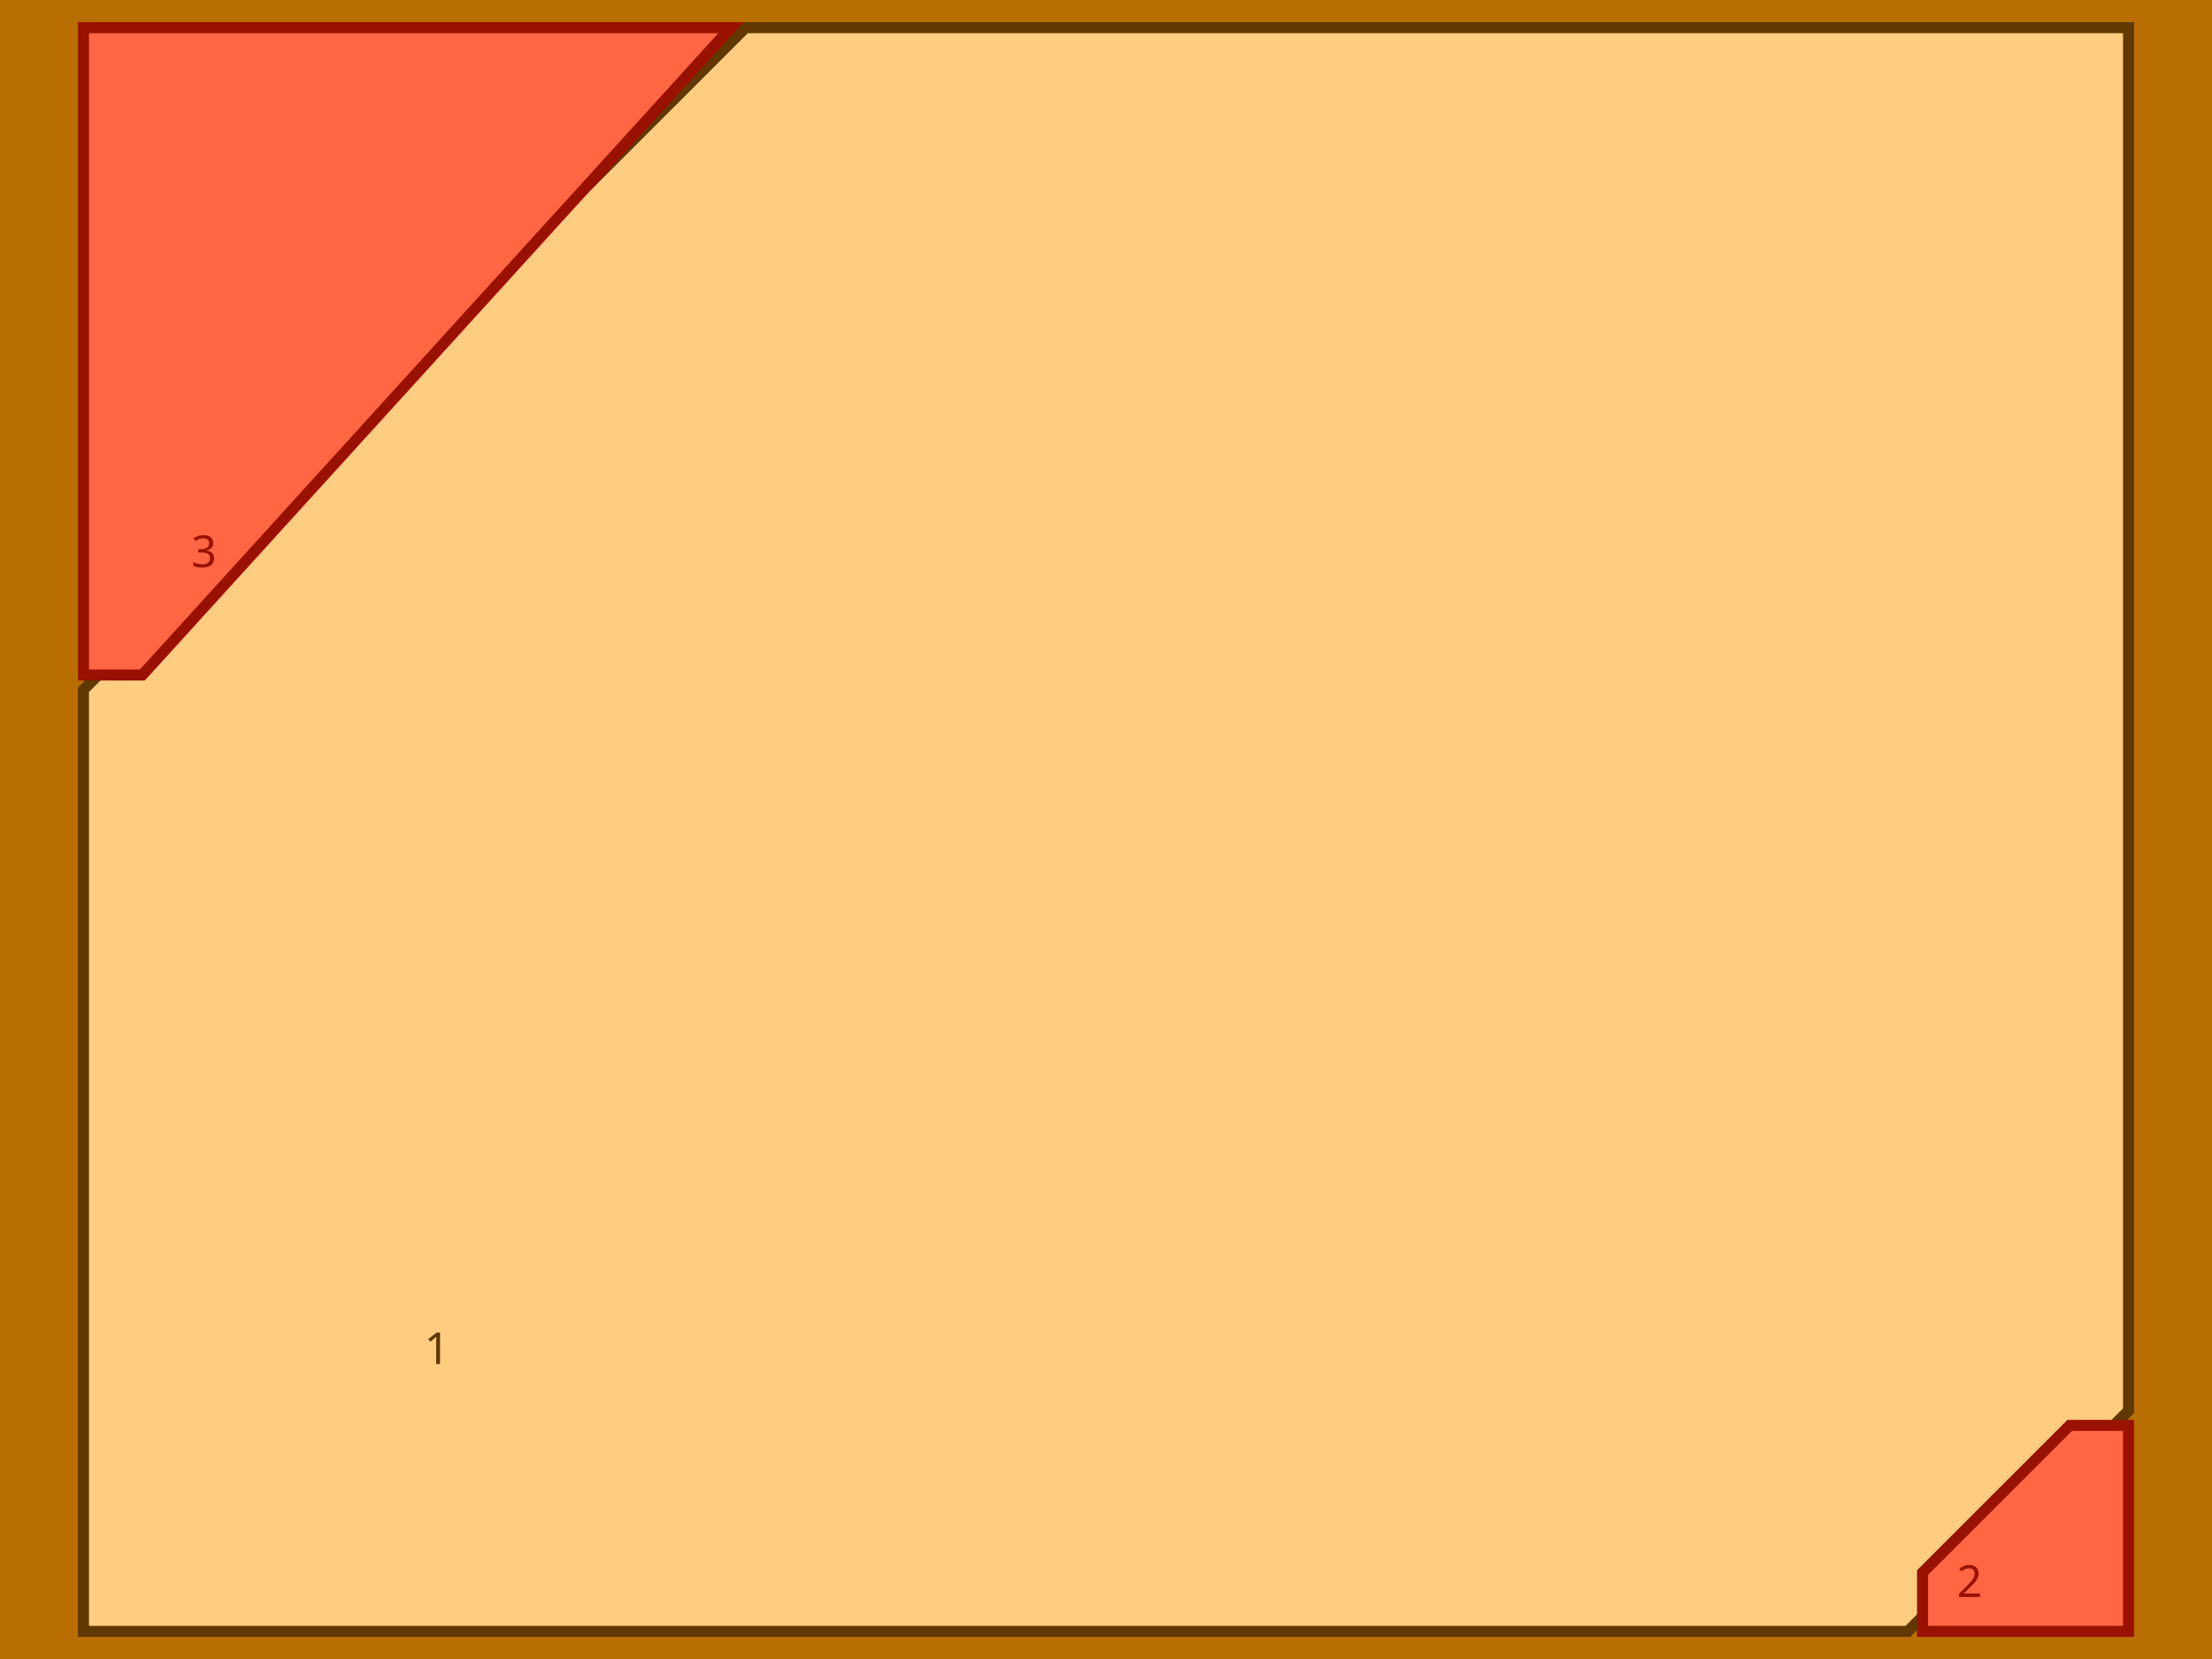
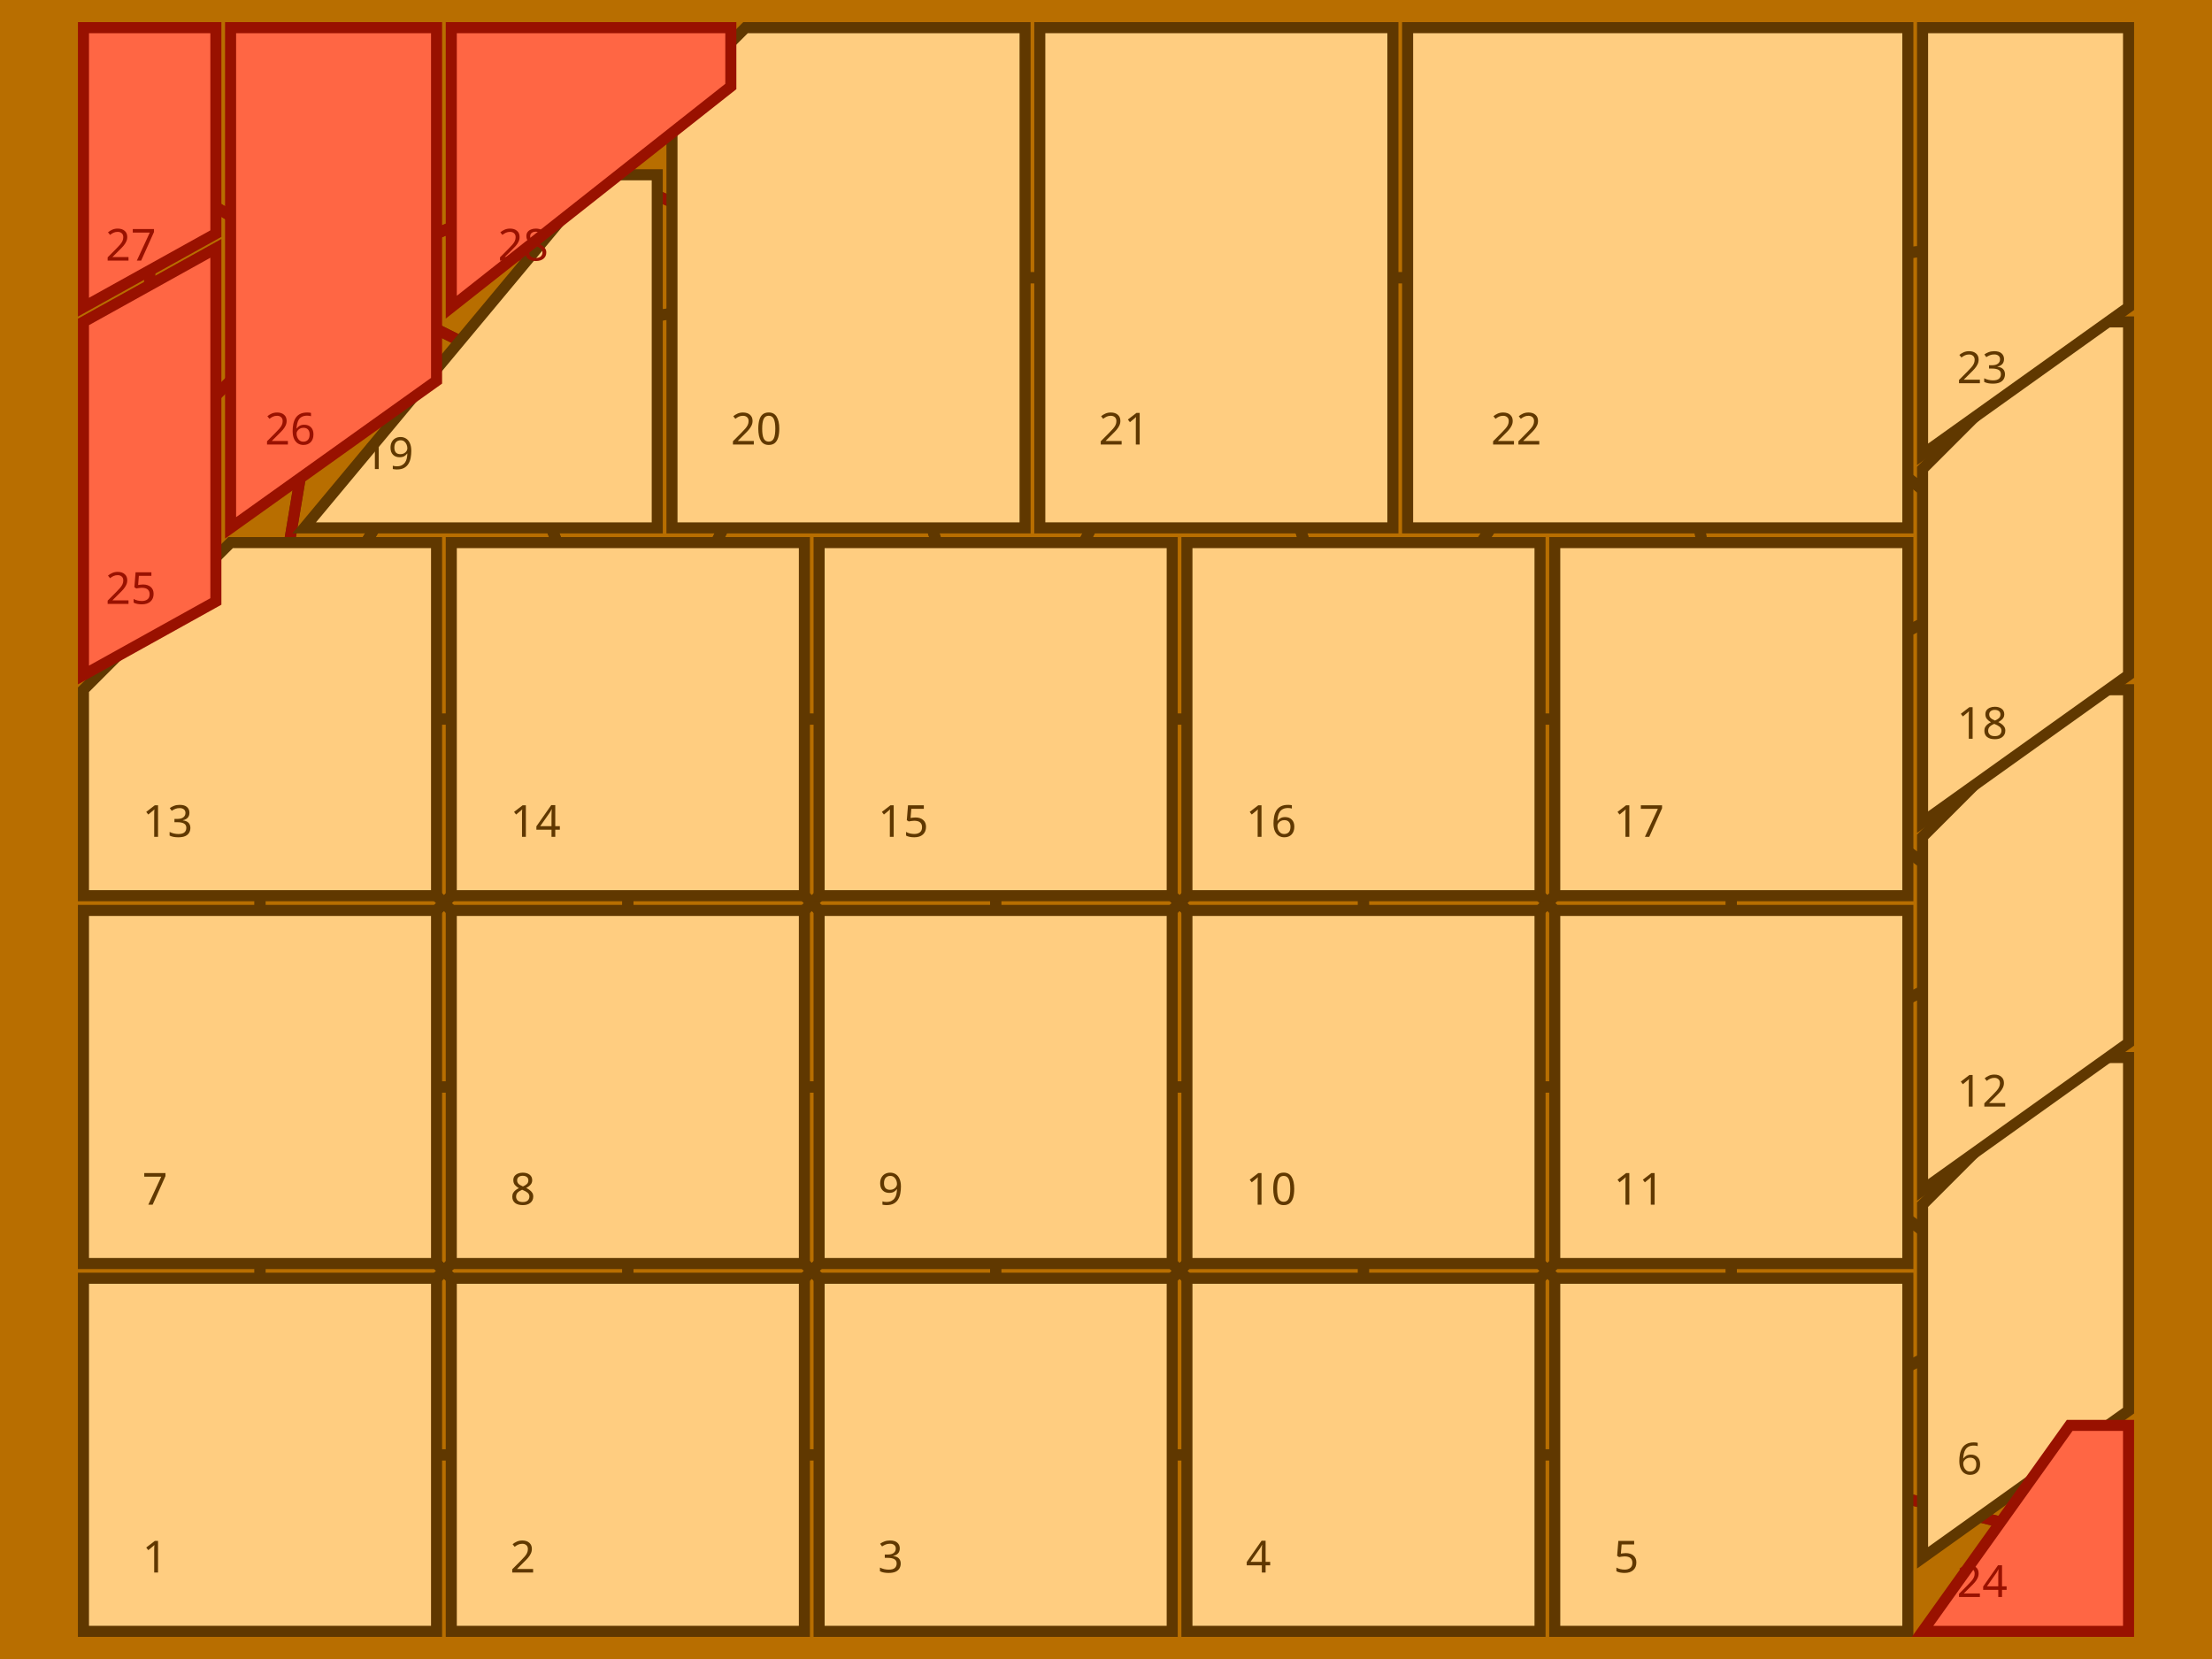
<svg width="800" height="600">
  <polygon points="0,0 0,600 800,600 800,0" fill="#b86e00" />
-   <circle r="4" cx="400" cy="300" fill="#603800" />
+   <circle r="4" cx="94.037" cy="526.147" fill="#603800" />
+   <circle r="4" cx="227.064" cy="526.147" fill="#603800" />
+   <circle r="4" cx="360.092" cy="526.147" fill="#603800" />
+   <circle r="4" cx="493.119" cy="526.147" fill="#603800" />
+   <circle r="4" cx="626.147" cy="526.147" fill="#603800" />
+   <circle r="4" cx="732.569" cy="472.936" fill="#603800" />
+   <circle r="4" cx="94.037" cy="393.119" fill="#603800" />
+   <circle r="4" cx="227.064" cy="393.119" fill="#603800" />
+   <circle r="4" cx="360.092" cy="393.119" fill="#603800" />
+   <circle r="4" cx="493.119" cy="393.119" fill="#603800" />
+   <circle r="4" cx="626.147" cy="393.119" fill="#603800" />
+   <circle r="4" cx="732.569" cy="339.908" fill="#603800" />
+   <circle r="4" cx="94.037" cy="260.092" fill="#603800" />
+   <circle r="4" cx="227.064" cy="260.092" fill="#603800" />
+   <circle r="4" cx="360.092" cy="260.092" fill="#603800" />
+   <circle r="4" cx="493.119" cy="260.092" fill="#603800" />
+   <circle r="4" cx="626.147" cy="260.092" fill="#603800" />
+   <circle r="4" cx="732.569" cy="206.881" fill="#603800" />
+   <circle r="4" cx="173.853" cy="127.064" fill="#603800" />
+   <circle r="4" cx="306.881" cy="100.459" fill="#603800" />
+   <circle r="4" cx="439.908" cy="100.459" fill="#603800" />
+   <circle r="4" cx="599.541" cy="100.459" fill="#603800" />
+   <circle r="4" cx="732.569" cy="87.156" fill="#603800" />
  <circle r="4" cx="732.569" cy="552.752" fill="#991100" />
-   <circle r="4" cx="147.248" cy="127.064" fill="#991100" />
-   <line x1="400" y1="300" x2="732.569" y2="552.752" style="stroke:#603800;stroke-width:4" />
-   <line x1="400" y1="300" x2="147.248" y2="127.064" style="stroke:#603800;stroke-width:4" />
-   <line x1="732.569" y1="552.752" x2="400" y2="300" style="stroke:#991100;stroke-width:4" />
-   <line x1="147.248" y1="127.064" x2="400" y2="300" style="stroke:#991100;stroke-width:4" />
-   <polygon points="30.183,590.0 30.183,249.45 269.633,10.0 769.817,10.0 769.817,510.183 690,590.0" style="fill:#ffcd80;stroke:#603800;stroke-width:4" />
-   <polygon points="695.321,590.0 695.321,568.716 748.532,515.505 769.817,515.505 769.817,590.0" style="fill:#ff6644;stroke:#991100;stroke-width:4" />
-   <polygon points="30.183,244.128 30.183,10.0 264.312,10.0 51.468,244.128" style="fill:#ff6644;stroke:#991100;stroke-width:4" />
-   <text x="153.456" y="493.333" fill="#603800" font-family="Verdana" font-size="16">1</text>" /&gt;
- <text x="707.737" y="577.584" fill="#991100" font-family="Verdana" font-size="16">2</text>" /&gt;
- <text x="69.205" y="205.107" fill="#991100" font-family="Verdana" font-size="16">3</text>" /&gt;
+   <circle r="4" cx="54.128" cy="166.972" fill="#991100" />
+   <circle r="4" cx="120.642" cy="100.459" fill="#991100" />
+   <circle r="4" cx="54.128" cy="60.55" fill="#991100" />
+   <circle r="4" cx="213.761" cy="60.55" fill="#991100" />
+   <line x1="94.037" y1="526.147" x2="227.064" y2="526.147" style="stroke:#603800;stroke-width:4" />
+   <line x1="94.037" y1="526.147" x2="94.037" y2="393.119" style="stroke:#603800;stroke-width:4" />
+   <line x1="94.037" y1="526.147" x2="227.064" y2="393.119" style="stroke:#603800;stroke-width:4" />
+   <line x1="227.064" y1="526.147" x2="94.037" y2="526.147" style="stroke:#603800;stroke-width:4" />
+   <line x1="227.064" y1="526.147" x2="360.092" y2="526.147" style="stroke:#603800;stroke-width:4" />
+   <line x1="227.064" y1="526.147" x2="94.037" y2="393.119" style="stroke:#603800;stroke-width:4" />
+   <line x1="227.064" y1="526.147" x2="227.064" y2="393.119" style="stroke:#603800;stroke-width:4" />
+   <line x1="227.064" y1="526.147" x2="360.092" y2="393.119" style="stroke:#603800;stroke-width:4" />
+   <line x1="360.092" y1="526.147" x2="227.064" y2="526.147" style="stroke:#603800;stroke-width:4" />
+   <line x1="360.092" y1="526.147" x2="493.119" y2="526.147" style="stroke:#603800;stroke-width:4" />
+   <line x1="360.092" y1="526.147" x2="227.064" y2="393.119" style="stroke:#603800;stroke-width:4" />
+   <line x1="360.092" y1="526.147" x2="360.092" y2="393.119" style="stroke:#603800;stroke-width:4" />
+   <line x1="360.092" y1="526.147" x2="493.119" y2="393.119" style="stroke:#603800;stroke-width:4" />
+   <line x1="493.119" y1="526.147" x2="360.092" y2="526.147" style="stroke:#603800;stroke-width:4" />
+   <line x1="493.119" y1="526.147" x2="626.147" y2="526.147" style="stroke:#603800;stroke-width:4" />
+   <line x1="493.119" y1="526.147" x2="360.092" y2="393.119" style="stroke:#603800;stroke-width:4" />
+   <line x1="493.119" y1="526.147" x2="493.119" y2="393.119" style="stroke:#603800;stroke-width:4" />
+   <line x1="493.119" y1="526.147" x2="626.147" y2="393.119" style="stroke:#603800;stroke-width:4" />
+   <line x1="626.147" y1="526.147" x2="493.119" y2="526.147" style="stroke:#603800;stroke-width:4" />
+   <line x1="626.147" y1="526.147" x2="732.569" y2="472.936" style="stroke:#603800;stroke-width:4" />
+   <line x1="626.147" y1="526.147" x2="493.119" y2="393.119" style="stroke:#603800;stroke-width:4" />
+   <line x1="626.147" y1="526.147" x2="626.147" y2="393.119" style="stroke:#603800;stroke-width:4" />
+   <line x1="626.147" y1="526.147" x2="732.569" y2="552.752" style="stroke:#603800;stroke-width:4" />
+   <line x1="732.569" y1="472.936" x2="626.147" y2="526.147" style="stroke:#603800;stroke-width:4" />
+   <line x1="732.569" y1="472.936" x2="626.147" y2="393.119" style="stroke:#603800;stroke-width:4" />
+   <line x1="732.569" y1="472.936" x2="732.569" y2="339.908" style="stroke:#603800;stroke-width:4" />
+   <line x1="732.569" y1="472.936" x2="732.569" y2="552.752" style="stroke:#603800;stroke-width:4" />
+   <line x1="94.037" y1="393.119" x2="94.037" y2="526.147" style="stroke:#603800;stroke-width:4" />
+   <line x1="94.037" y1="393.119" x2="227.064" y2="526.147" style="stroke:#603800;stroke-width:4" />
+   <line x1="94.037" y1="393.119" x2="227.064" y2="393.119" style="stroke:#603800;stroke-width:4" />
+   <line x1="94.037" y1="393.119" x2="94.037" y2="260.092" style="stroke:#603800;stroke-width:4" />
+   <line x1="94.037" y1="393.119" x2="227.064" y2="260.092" style="stroke:#603800;stroke-width:4" />
+   <line x1="227.064" y1="393.119" x2="94.037" y2="526.147" style="stroke:#603800;stroke-width:4" />
+   <line x1="227.064" y1="393.119" x2="227.064" y2="526.147" style="stroke:#603800;stroke-width:4" />
+   <line x1="227.064" y1="393.119" x2="360.092" y2="526.147" style="stroke:#603800;stroke-width:4" />
+   <line x1="227.064" y1="393.119" x2="94.037" y2="393.119" style="stroke:#603800;stroke-width:4" />
+   <line x1="227.064" y1="393.119" x2="360.092" y2="393.119" style="stroke:#603800;stroke-width:4" />
+   <line x1="227.064" y1="393.119" x2="94.037" y2="260.092" style="stroke:#603800;stroke-width:4" />
+   <line x1="227.064" y1="393.119" x2="227.064" y2="260.092" style="stroke:#603800;stroke-width:4" />
+   <line x1="227.064" y1="393.119" x2="360.092" y2="260.092" style="stroke:#603800;stroke-width:4" />
+   <line x1="360.092" y1="393.119" x2="227.064" y2="526.147" style="stroke:#603800;stroke-width:4" />
+   <line x1="360.092" y1="393.119" x2="360.092" y2="526.147" style="stroke:#603800;stroke-width:4" />
+   <line x1="360.092" y1="393.119" x2="493.119" y2="526.147" style="stroke:#603800;stroke-width:4" />
+   <line x1="360.092" y1="393.119" x2="227.064" y2="393.119" style="stroke:#603800;stroke-width:4" />
+   <line x1="360.092" y1="393.119" x2="493.119" y2="393.119" style="stroke:#603800;stroke-width:4" />
+   <line x1="360.092" y1="393.119" x2="227.064" y2="260.092" style="stroke:#603800;stroke-width:4" />
+   <line x1="360.092" y1="393.119" x2="360.092" y2="260.092" style="stroke:#603800;stroke-width:4" />
+   <line x1="360.092" y1="393.119" x2="493.119" y2="260.092" style="stroke:#603800;stroke-width:4" />
+   <line x1="493.119" y1="393.119" x2="360.092" y2="526.147" style="stroke:#603800;stroke-width:4" />
+   <line x1="493.119" y1="393.119" x2="493.119" y2="526.147" style="stroke:#603800;stroke-width:4" />
+   <line x1="493.119" y1="393.119" x2="626.147" y2="526.147" style="stroke:#603800;stroke-width:4" />
+   <line x1="493.119" y1="393.119" x2="360.092" y2="393.119" style="stroke:#603800;stroke-width:4" />
+   <line x1="493.119" y1="393.119" x2="626.147" y2="393.119" style="stroke:#603800;stroke-width:4" />
+   <line x1="493.119" y1="393.119" x2="360.092" y2="260.092" style="stroke:#603800;stroke-width:4" />
+   <line x1="493.119" y1="393.119" x2="493.119" y2="260.092" style="stroke:#603800;stroke-width:4" />
+   <line x1="493.119" y1="393.119" x2="626.147" y2="260.092" style="stroke:#603800;stroke-width:4" />
+   <line x1="626.147" y1="393.119" x2="493.119" y2="526.147" style="stroke:#603800;stroke-width:4" />
+   <line x1="626.147" y1="393.119" x2="626.147" y2="526.147" style="stroke:#603800;stroke-width:4" />
+   <line x1="626.147" y1="393.119" x2="732.569" y2="472.936" style="stroke:#603800;stroke-width:4" />
+   <line x1="626.147" y1="393.119" x2="493.119" y2="393.119" style="stroke:#603800;stroke-width:4" />
+   <line x1="626.147" y1="393.119" x2="732.569" y2="339.908" style="stroke:#603800;stroke-width:4" />
+   <line x1="626.147" y1="393.119" x2="493.119" y2="260.092" style="stroke:#603800;stroke-width:4" />
+   <line x1="626.147" y1="393.119" x2="626.147" y2="260.092" style="stroke:#603800;stroke-width:4" />
+   <line x1="732.569" y1="339.908" x2="732.569" y2="472.936" style="stroke:#603800;stroke-width:4" />
+   <line x1="732.569" y1="339.908" x2="626.147" y2="393.119" style="stroke:#603800;stroke-width:4" />
+   <line x1="732.569" y1="339.908" x2="626.147" y2="260.092" style="stroke:#603800;stroke-width:4" />
+   <line x1="732.569" y1="339.908" x2="732.569" y2="206.881" style="stroke:#603800;stroke-width:4" />
+   <line x1="94.037" y1="260.092" x2="94.037" y2="393.119" style="stroke:#603800;stroke-width:4" />
+   <line x1="94.037" y1="260.092" x2="227.064" y2="393.119" style="stroke:#603800;stroke-width:4" />
+   <line x1="94.037" y1="260.092" x2="227.064" y2="260.092" style="stroke:#603800;stroke-width:4" />
+   <line x1="94.037" y1="260.092" x2="173.853" y2="127.064" style="stroke:#603800;stroke-width:4" />
+   <line x1="94.037" y1="260.092" x2="54.128" y2="166.972" style="stroke:#603800;stroke-width:4" />
+   <line x1="94.037" y1="260.092" x2="120.642" y2="100.459" style="stroke:#603800;stroke-width:4" />
+   <line x1="227.064" y1="260.092" x2="94.037" y2="393.119" style="stroke:#603800;stroke-width:4" />
+   <line x1="227.064" y1="260.092" x2="227.064" y2="393.119" style="stroke:#603800;stroke-width:4" />
+   <line x1="227.064" y1="260.092" x2="360.092" y2="393.119" style="stroke:#603800;stroke-width:4" />
+   <line x1="227.064" y1="260.092" x2="94.037" y2="260.092" style="stroke:#603800;stroke-width:4" />
+   <line x1="227.064" y1="260.092" x2="360.092" y2="260.092" style="stroke:#603800;stroke-width:4" />
+   <line x1="227.064" y1="260.092" x2="173.853" y2="127.064" style="stroke:#603800;stroke-width:4" />
+   <line x1="227.064" y1="260.092" x2="306.881" y2="100.459" style="stroke:#603800;stroke-width:4" />
+   <line x1="360.092" y1="260.092" x2="227.064" y2="393.119" style="stroke:#603800;stroke-width:4" />
+   <line x1="360.092" y1="260.092" x2="360.092" y2="393.119" style="stroke:#603800;stroke-width:4" />
+   <line x1="360.092" y1="260.092" x2="493.119" y2="393.119" style="stroke:#603800;stroke-width:4" />
+   <line x1="360.092" y1="260.092" x2="227.064" y2="260.092" style="stroke:#603800;stroke-width:4" />
+   <line x1="360.092" y1="260.092" x2="493.119" y2="260.092" style="stroke:#603800;stroke-width:4" />
+   <line x1="360.092" y1="260.092" x2="306.881" y2="100.459" style="stroke:#603800;stroke-width:4" />
+   <line x1="360.092" y1="260.092" x2="439.908" y2="100.459" style="stroke:#603800;stroke-width:4" />
+   <line x1="493.119" y1="260.092" x2="360.092" y2="393.119" style="stroke:#603800;stroke-width:4" />
+   <line x1="493.119" y1="260.092" x2="493.119" y2="393.119" style="stroke:#603800;stroke-width:4" />
+   <line x1="493.119" y1="260.092" x2="626.147" y2="393.119" style="stroke:#603800;stroke-width:4" />
+   <line x1="493.119" y1="260.092" x2="360.092" y2="260.092" style="stroke:#603800;stroke-width:4" />
+   <line x1="493.119" y1="260.092" x2="626.147" y2="260.092" style="stroke:#603800;stroke-width:4" />
+   <line x1="493.119" y1="260.092" x2="439.908" y2="100.459" style="stroke:#603800;stroke-width:4" />
+   <line x1="493.119" y1="260.092" x2="599.541" y2="100.459" style="stroke:#603800;stroke-width:4" />
+   <line x1="626.147" y1="260.092" x2="493.119" y2="393.119" style="stroke:#603800;stroke-width:4" />
+   <line x1="626.147" y1="260.092" x2="626.147" y2="393.119" style="stroke:#603800;stroke-width:4" />
+   <line x1="626.147" y1="260.092" x2="732.569" y2="339.908" style="stroke:#603800;stroke-width:4" />
+   <line x1="626.147" y1="260.092" x2="493.119" y2="260.092" style="stroke:#603800;stroke-width:4" />
+   <line x1="626.147" y1="260.092" x2="732.569" y2="206.881" style="stroke:#603800;stroke-width:4" />
+   <line x1="626.147" y1="260.092" x2="599.541" y2="100.459" style="stroke:#603800;stroke-width:4" />
+   <line x1="732.569" y1="206.881" x2="732.569" y2="339.908" style="stroke:#603800;stroke-width:4" />
+   <line x1="732.569" y1="206.881" x2="626.147" y2="260.092" style="stroke:#603800;stroke-width:4" />
+   <line x1="732.569" y1="206.881" x2="599.541" y2="100.459" style="stroke:#603800;stroke-width:4" />
+   <line x1="732.569" y1="206.881" x2="732.569" y2="87.156" style="stroke:#603800;stroke-width:4" />
+   <line x1="173.853" y1="127.064" x2="94.037" y2="260.092" style="stroke:#603800;stroke-width:4" />
+   <line x1="173.853" y1="127.064" x2="227.064" y2="260.092" style="stroke:#603800;stroke-width:4" />
+   <line x1="173.853" y1="127.064" x2="306.881" y2="100.459" style="stroke:#603800;stroke-width:4" />
+   <line x1="173.853" y1="127.064" x2="120.642" y2="100.459" style="stroke:#603800;stroke-width:4" />
+   <line x1="173.853" y1="127.064" x2="213.761" y2="60.55" style="stroke:#603800;stroke-width:4" />
+   <line x1="306.881" y1="100.459" x2="227.064" y2="260.092" style="stroke:#603800;stroke-width:4" />
+   <line x1="306.881" y1="100.459" x2="360.092" y2="260.092" style="stroke:#603800;stroke-width:4" />
+   <line x1="306.881" y1="100.459" x2="173.853" y2="127.064" style="stroke:#603800;stroke-width:4" />
+   <line x1="306.881" y1="100.459" x2="439.908" y2="100.459" style="stroke:#603800;stroke-width:4" />
+   <line x1="306.881" y1="100.459" x2="213.761" y2="60.55" style="stroke:#603800;stroke-width:4" />
+   <line x1="439.908" y1="100.459" x2="360.092" y2="260.092" style="stroke:#603800;stroke-width:4" />
+   <line x1="439.908" y1="100.459" x2="493.119" y2="260.092" style="stroke:#603800;stroke-width:4" />
+   <line x1="439.908" y1="100.459" x2="306.881" y2="100.459" style="stroke:#603800;stroke-width:4" />
+   <line x1="439.908" y1="100.459" x2="599.541" y2="100.459" style="stroke:#603800;stroke-width:4" />
+   <line x1="599.541" y1="100.459" x2="493.119" y2="260.092" style="stroke:#603800;stroke-width:4" />
+   <line x1="599.541" y1="100.459" x2="626.147" y2="260.092" style="stroke:#603800;stroke-width:4" />
+   <line x1="599.541" y1="100.459" x2="732.569" y2="206.881" style="stroke:#603800;stroke-width:4" />
+   <line x1="599.541" y1="100.459" x2="439.908" y2="100.459" style="stroke:#603800;stroke-width:4" />
+   <line x1="599.541" y1="100.459" x2="732.569" y2="87.156" style="stroke:#603800;stroke-width:4" />
+   <line x1="732.569" y1="87.156" x2="732.569" y2="206.881" style="stroke:#603800;stroke-width:4" />
+   <line x1="732.569" y1="87.156" x2="599.541" y2="100.459" style="stroke:#603800;stroke-width:4" />
+   <line x1="732.569" y1="552.752" x2="626.147" y2="526.147" style="stroke:#991100;stroke-width:4" />
+   <line x1="732.569" y1="552.752" x2="732.569" y2="472.936" style="stroke:#991100;stroke-width:4" />
+   <line x1="54.128" y1="166.972" x2="94.037" y2="260.092" style="stroke:#991100;stroke-width:4" />
+   <line x1="54.128" y1="166.972" x2="120.642" y2="100.459" style="stroke:#991100;stroke-width:4" />
+   <line x1="54.128" y1="166.972" x2="54.128" y2="60.55" style="stroke:#991100;stroke-width:4" />
+   <line x1="120.642" y1="100.459" x2="94.037" y2="260.092" style="stroke:#991100;stroke-width:4" />
+   <line x1="120.642" y1="100.459" x2="173.853" y2="127.064" style="stroke:#991100;stroke-width:4" />
+   <line x1="120.642" y1="100.459" x2="54.128" y2="166.972" style="stroke:#991100;stroke-width:4" />
+   <line x1="120.642" y1="100.459" x2="54.128" y2="60.55" style="stroke:#991100;stroke-width:4" />
+   <line x1="120.642" y1="100.459" x2="213.761" y2="60.55" style="stroke:#991100;stroke-width:4" />
+   <line x1="54.128" y1="60.55" x2="54.128" y2="166.972" style="stroke:#991100;stroke-width:4" />
+   <line x1="54.128" y1="60.55" x2="120.642" y2="100.459" style="stroke:#991100;stroke-width:4" />
+   <line x1="213.761" y1="60.55" x2="173.853" y2="127.064" style="stroke:#991100;stroke-width:4" />
+   <line x1="213.761" y1="60.55" x2="306.881" y2="100.459" style="stroke:#991100;stroke-width:4" />
+   <line x1="213.761" y1="60.55" x2="120.642" y2="100.459" style="stroke:#991100;stroke-width:4" />
+   <polygon points="30.183,590.0 30.183,462.294 157.89,462.294 157.89,590.0" style="fill:#ffcd80;stroke:#603800;stroke-width:4" />
+   <polygon points="163.211,590.0 163.211,462.294 290.917,462.294 290.917,590.0" style="fill:#ffcd80;stroke:#603800;stroke-width:4" />
+   <polygon points="296.239,590.0 296.239,462.294 423.945,462.294 423.945,590.0" style="fill:#ffcd80;stroke:#603800;stroke-width:4" />
+   <polygon points="429.266,590.0 429.266,462.294 556.972,462.294 556.972,590.0" style="fill:#ffcd80;stroke:#603800;stroke-width:4" />
+   <polygon points="562.294,590.0 562.294,462.294 690,462.294 690,590.0" style="fill:#ffcd80;stroke:#603800;stroke-width:4" />
+   <polygon points="695.321,563.394 695.321,435.688 748.532,382.477 769.817,382.477 769.817,510.183" style="fill:#ffcd80;stroke:#603800;stroke-width:4" />
+   <polygon points="30.183,456.972 30.183,329.266 157.89,329.266 157.89,456.972" style="fill:#ffcd80;stroke:#603800;stroke-width:4" />
+   <polygon points="163.211,456.972 163.211,329.266 290.917,329.266 290.917,456.972" style="fill:#ffcd80;stroke:#603800;stroke-width:4" />
+   <polygon points="296.239,456.972 296.239,329.266 423.945,329.266 423.945,456.972" style="fill:#ffcd80;stroke:#603800;stroke-width:4" />
+   <polygon points="429.266,456.972 429.266,329.266 556.972,329.266 556.972,456.972" style="fill:#ffcd80;stroke:#603800;stroke-width:4" />
+   <polygon points="562.294,456.972 562.294,329.266 690,329.266 690,456.972" style="fill:#ffcd80;stroke:#603800;stroke-width:4" />
+   <polygon points="695.321,430.367 695.321,302.661 748.532,249.45 769.817,249.45 769.817,377.156" style="fill:#ffcd80;stroke:#603800;stroke-width:4" />
+   <polygon points="30.183,323.945 30.183,249.45 83.394,196.239 157.89,196.239 157.89,323.945" style="fill:#ffcd80;stroke:#603800;stroke-width:4" />
+   <polygon points="163.211,323.945 163.211,196.239 290.917,196.239 290.917,323.945" style="fill:#ffcd80;stroke:#603800;stroke-width:4" />
+   <polygon points="296.239,323.945 296.239,196.239 423.945,196.239 423.945,323.945" style="fill:#ffcd80;stroke:#603800;stroke-width:4" />
+   <polygon points="429.266,323.945 429.266,196.239 556.972,196.239 556.972,323.945" style="fill:#ffcd80;stroke:#603800;stroke-width:4" />
+   <polygon points="562.294,323.945 562.294,196.239 690,196.239 690,323.945" style="fill:#ffcd80;stroke:#603800;stroke-width:4" />
+   <polygon points="695.321,297.339 695.321,169.633 748.532,116.422 769.817,116.422 769.817,244.128" style="fill:#ffcd80;stroke:#603800;stroke-width:4" />
+   <polygon points="110.0,190.917 216.422,63.211 237.706,63.211 237.706,190.917" style="fill:#ffcd80;stroke:#603800;stroke-width:4" />
+   <polygon points="243.028,190.917 243.028,36.606 269.633,10.0 370.734,10.0 370.734,190.917" style="fill:#ffcd80;stroke:#603800;stroke-width:4" />
+   <polygon points="376.055,190.917 376.055,10.0 503.761,10.0 503.761,190.917" style="fill:#ffcd80;stroke:#603800;stroke-width:4" />
+   <polygon points="509.083,190.917 509.083,10.0 690,10.0 690,190.917" style="fill:#ffcd80;stroke:#603800;stroke-width:4" />
+   <polygon points="695.321,164.312 695.321,10.0 769.817,10.0 769.817,111.101" style="fill:#ffcd80;stroke:#603800;stroke-width:4" />
+   <polygon points="695.321,590.0 748.532,515.505 769.817,515.505 769.817,590.0" style="fill:#ff6644;stroke:#991100;stroke-width:4" />
+   <polygon points="30.183,244.128 30.183,116.422 78.073,89.817 78.073,217.523" style="fill:#ff6644;stroke:#991100;stroke-width:4" />
+   <polygon points="83.394,190.917 83.394,10.0 157.89,10.0 157.89,137.706" style="fill:#ff6644;stroke:#991100;stroke-width:4" />
+   <polygon points="30.183,111.101 30.183,10.0 78.073,10.0 78.073,84.495" style="fill:#ff6644;stroke:#991100;stroke-width:4" />
+   <polygon points="163.211,111.101 163.211,10.0 264.312,10.0 264.312,31.284" style="fill:#ff6644;stroke:#991100;stroke-width:4" />
+   <text x="51.468" y="568.716" fill="#603800" font-family="Verdana" font-size="16">1</text>" /&gt;
+ <text x="184.495" y="568.716" fill="#603800" font-family="Verdana" font-size="16">2</text>" /&gt;
+ <text x="317.523" y="568.716" fill="#603800" font-family="Verdana" font-size="16">3</text>" /&gt;
+ <text x="450.55" y="568.716" fill="#603800" font-family="Verdana" font-size="16">4</text>" /&gt;
+ <text x="583.578" y="568.716" fill="#603800" font-family="Verdana" font-size="16">5</text>" /&gt;
+ <text x="707.737" y="533.242" fill="#603800" font-family="Verdana" font-size="16">6</text>" /&gt;
+ <text x="51.468" y="435.688" fill="#603800" font-family="Verdana" font-size="16">7</text>" /&gt;
+ <text x="184.495" y="435.688" fill="#603800" font-family="Verdana" font-size="16">8</text>" /&gt;
+ <text x="317.523" y="435.688" fill="#603800" font-family="Verdana" font-size="16">9</text>" /&gt;
+ <text x="450.55" y="435.688" fill="#603800" font-family="Verdana" font-size="16">10</text>" /&gt;
+ <text x="583.578" y="435.688" fill="#603800" font-family="Verdana" font-size="16">11</text>" /&gt;
+ <text x="707.737" y="400.214" fill="#603800" font-family="Verdana" font-size="16">12</text>" /&gt;
+ <text x="51.468" y="302.661" fill="#603800" font-family="Verdana" font-size="16">13</text>" /&gt;
+ <text x="184.495" y="302.661" fill="#603800" font-family="Verdana" font-size="16">14</text>" /&gt;
+ <text x="317.523" y="302.661" fill="#603800" font-family="Verdana" font-size="16">15</text>" /&gt;
+ <text x="450.55" y="302.661" fill="#603800" font-family="Verdana" font-size="16">16</text>" /&gt;
+ <text x="583.578" y="302.661" fill="#603800" font-family="Verdana" font-size="16">17</text>" /&gt;
+ <text x="707.737" y="267.187" fill="#603800" font-family="Verdana" font-size="16">18</text>" /&gt;
+ <text x="131.284" y="169.633" fill="#603800" font-family="Verdana" font-size="16">19</text>" /&gt;
+ <text x="264.312" y="160.765" fill="#603800" font-family="Verdana" font-size="16">20</text>" /&gt;
+ <text x="397.339" y="160.765" fill="#603800" font-family="Verdana" font-size="16">21</text>" /&gt;
+ <text x="539.235" y="160.765" fill="#603800" font-family="Verdana" font-size="16">22</text>" /&gt;
+ <text x="707.737" y="138.593" fill="#603800" font-family="Verdana" font-size="16">23</text>" /&gt;
+ <text x="707.737" y="577.584" fill="#991100" font-family="Verdana" font-size="16">24</text>" /&gt;
+ <text x="38.165" y="218.41" fill="#991100" font-family="Verdana" font-size="16">25</text>" /&gt;
+ <text x="95.81" y="160.765" fill="#991100" font-family="Verdana" font-size="16">26</text>" /&gt;
+ <text x="38.165" y="94.251" fill="#991100" font-family="Verdana" font-size="16">27</text>" /&gt;
+ <text x="180.061" y="94.251" fill="#991100" font-family="Verdana" font-size="16">28</text>" /&gt;
</svg>
